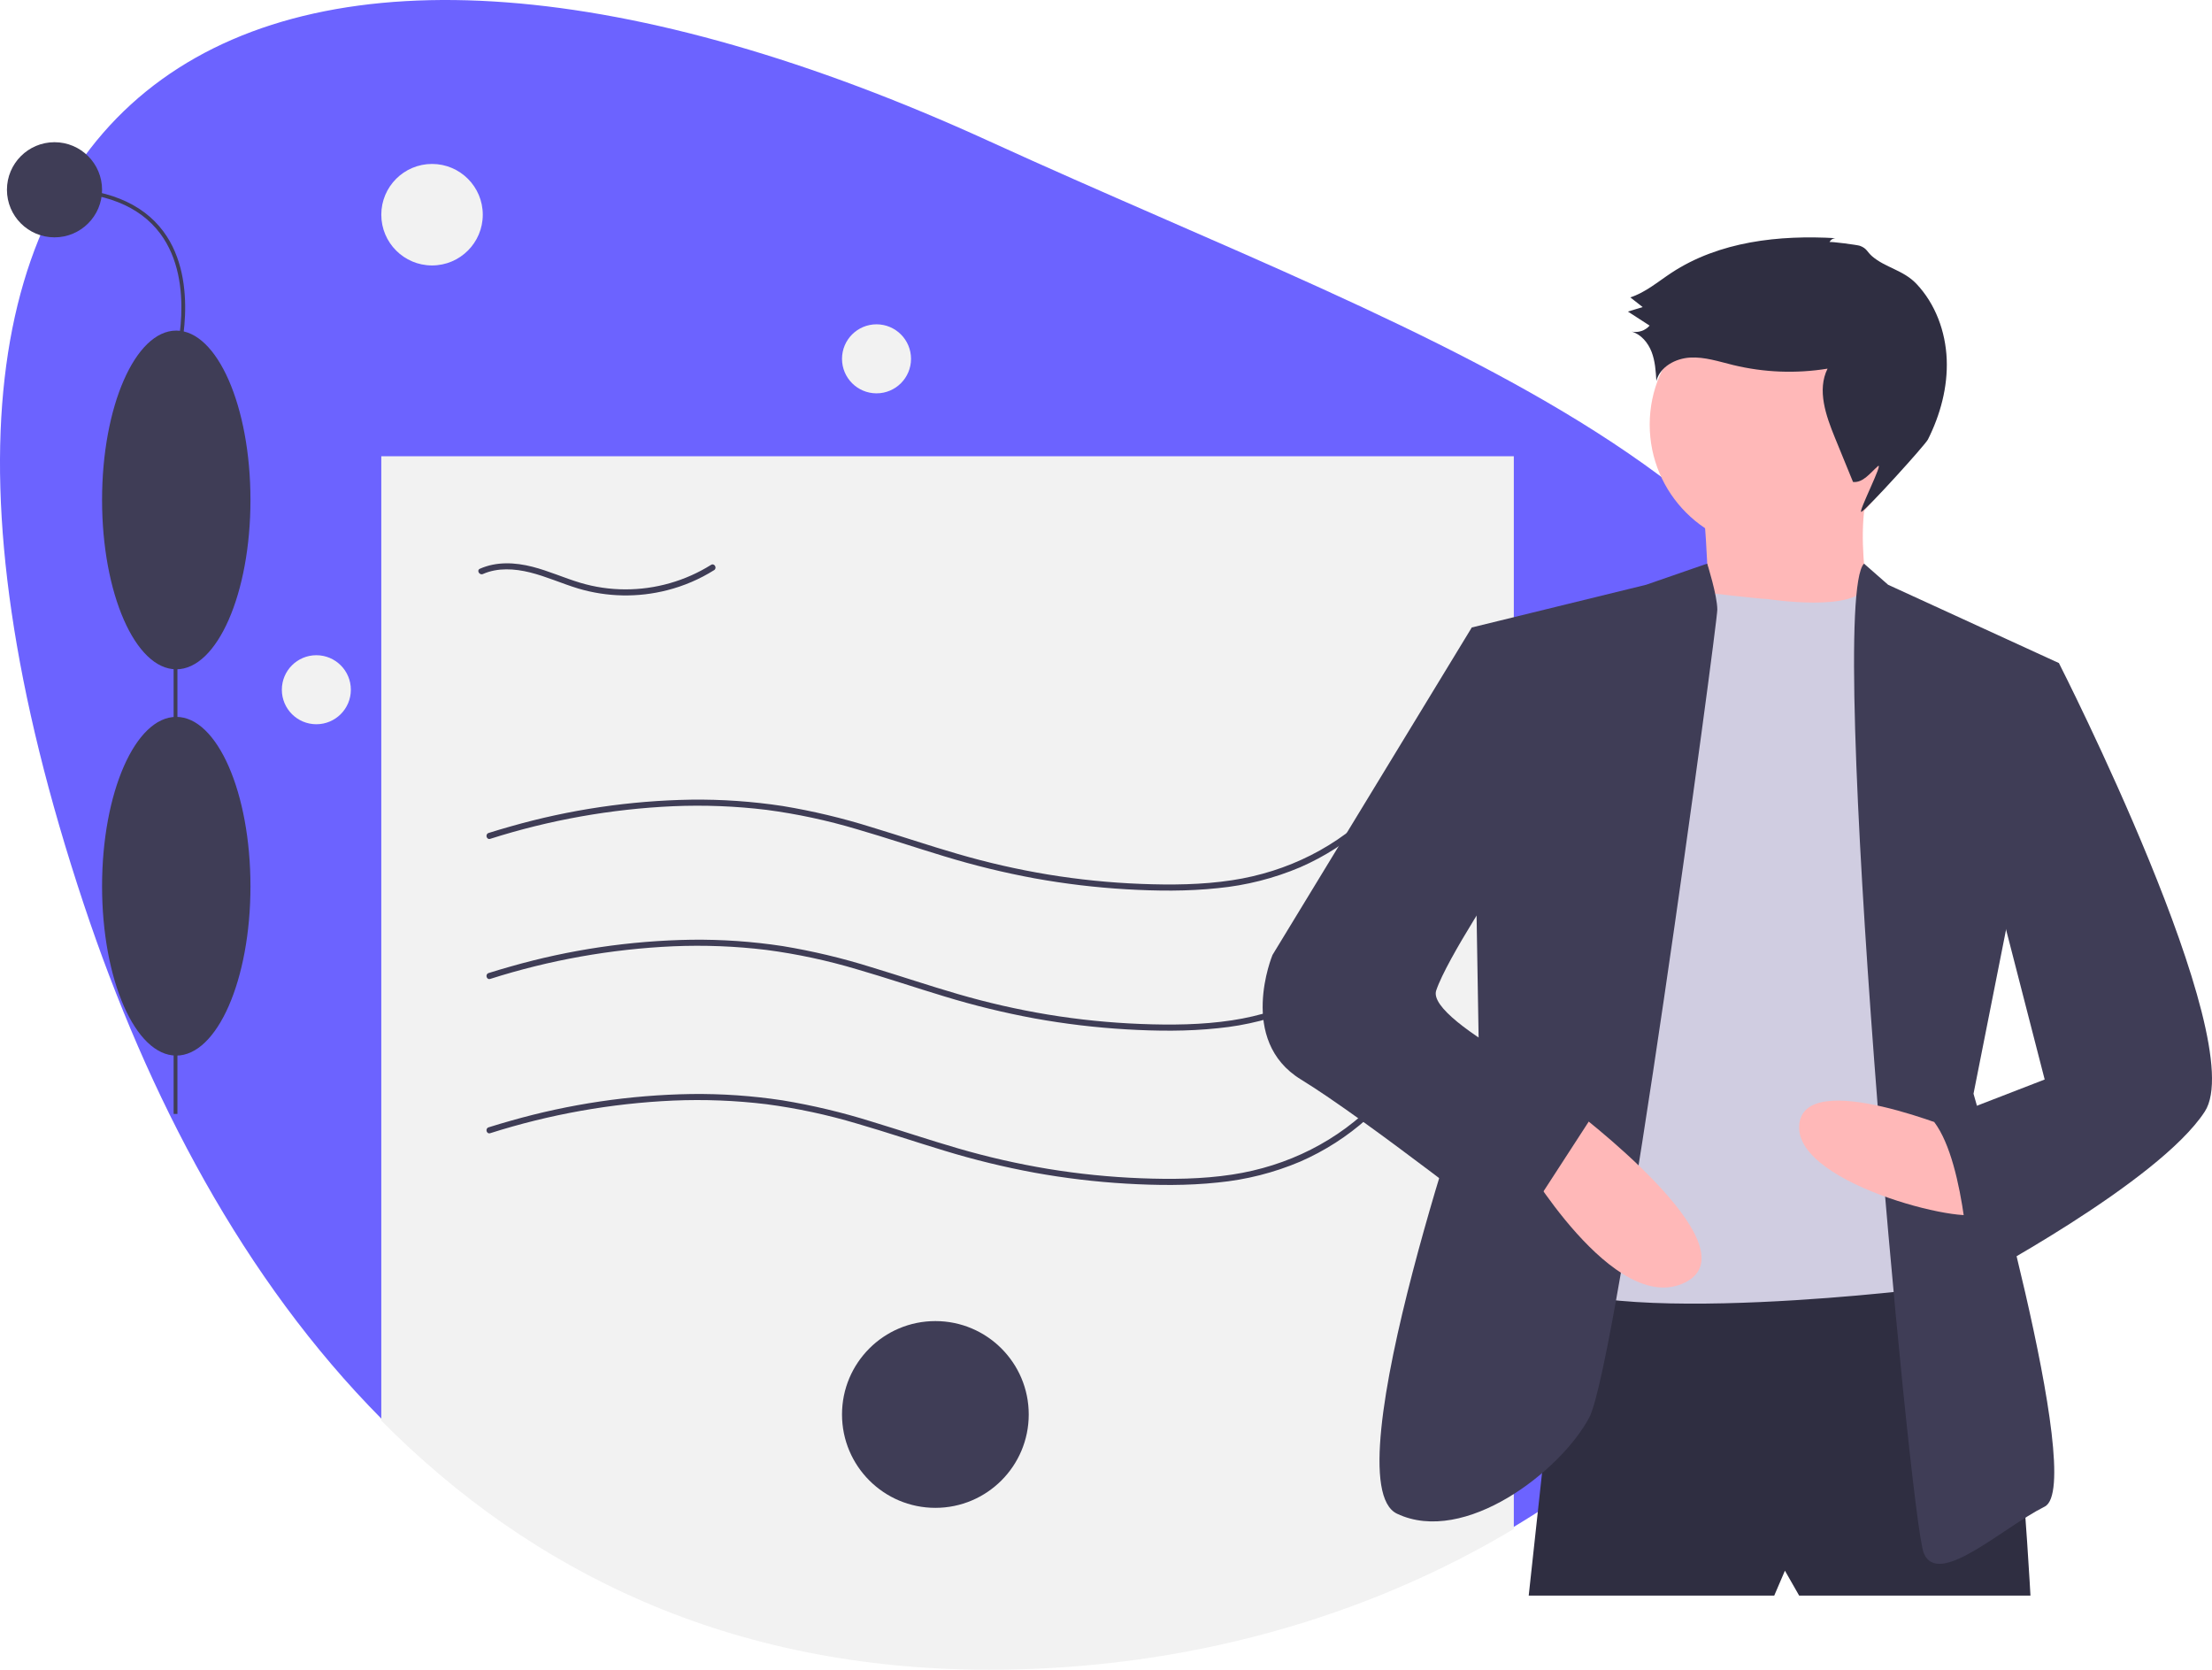
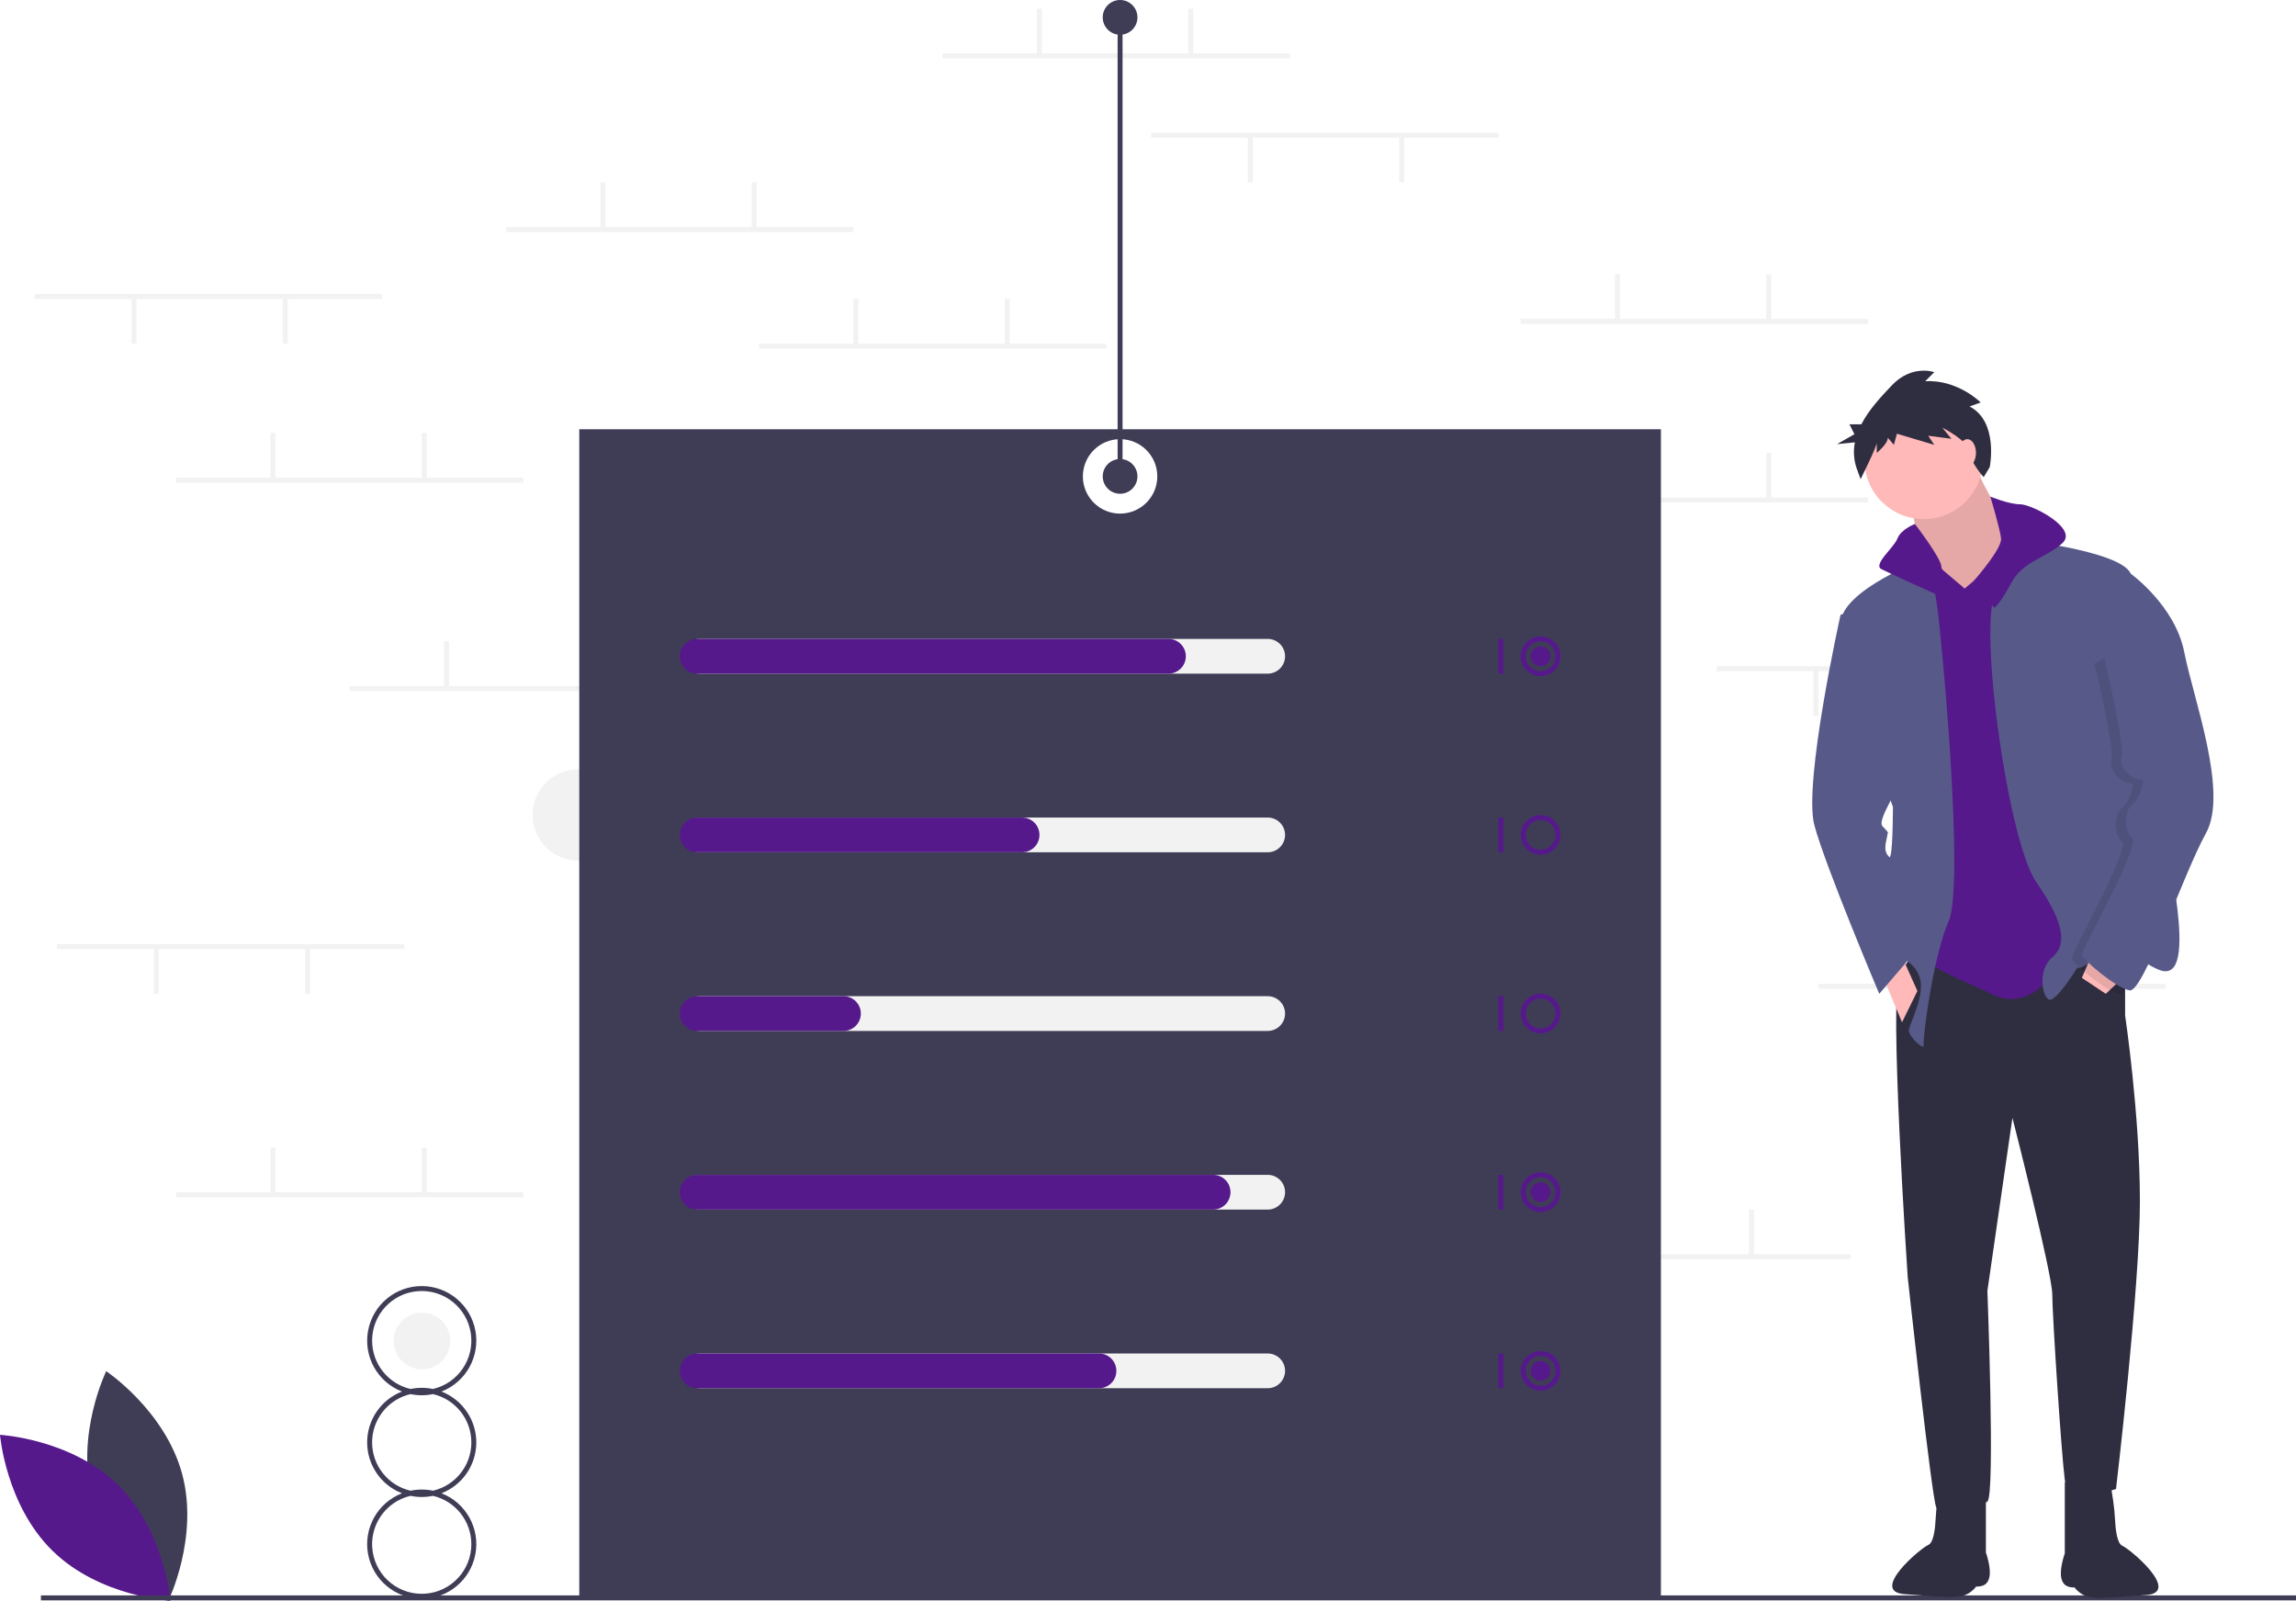
- <svg xmlns="http://www.w3.org/2000/svg" id="a36694c7-9e7e-4fa0-bd34-1ff06c34a584" data-name="Layer 1" width="1089.867" height="822.507" viewBox="0 0 1089.867 822.507">
-   <path d="M988.803,484.313c0,126.51-74.17,238.43-187.87,306.56-72.9,43.69-162.06,69.38-258.33,69.38-128.25,0-226.08-48.47-299.67-122.72-67.83-68.42-115.06-158.75-146.53-253.22-140.49-421.79,94.2-536.86,446.2-375.94C766.723,210.843,988.803,276.693,988.803,484.313Z" transform="translate(-55.06669 -38.74669)" fill="#6c63ff" />
-   <path d="M800.933,263.503v528.37c-72.9,43.69-162.06,69.38-258.33,69.38-128.25,0-226.08-48.47-299.67-122.72v-475.03Z" transform="translate(-55.06669 -38.74669)" fill="#f2f2f2" />
-   <path d="M296.604,520.955a349.108,349.108,0,0,1,90.156-16.073,282.151,282.151,0,0,1,45.97,1.799,287.562,287.562,0,0,1,44.616,9.552c14.421,4.175,28.642,8.998,43.014,13.333a401.178,401.178,0,0,0,44.455,10.848,376.874,376.874,0,0,0,45.17,5.384c15.003.872,30.153,1.042,45.114-.556a138.026,138.026,0,0,0,40.59-10.289A123.971,123.971,0,0,0,728.701,513.779q3.672-3.278,7.066-6.845c1.335-1.395-.784-3.52-2.121-2.121-19.125,19.992-44.262,32.388-71.527,36.528-14.853,2.255-29.99,2.386-44.973,1.804a370.061,370.061,0,0,1-45.715-4.619A382.031,382.031,0,0,1,527.155,528.448c-14.288-4.139-28.381-8.912-42.619-13.215a320.728,320.728,0,0,0-43.879-10.454,275.938,275.938,0,0,0-45.019-3.125A344.201,344.201,0,0,0,306.666,514.83q-5.455,1.532-10.859,3.233c-1.836.576-1.052,3.473.798,2.893Z" transform="translate(-55.06669 -38.74669)" fill="#3f3d56" />
-   <path d="M296.604,596.955a349.108,349.108,0,0,1,90.156-16.073,282.151,282.151,0,0,1,45.97,1.799,287.562,287.562,0,0,1,44.616,9.552c14.421,4.175,28.642,8.998,43.014,13.333a401.178,401.178,0,0,0,44.455,10.848,376.874,376.874,0,0,0,45.17,5.384c15.003.872,30.153,1.042,45.114-.556a138.026,138.026,0,0,0,40.59-10.289A123.971,123.971,0,0,0,728.701,589.779q3.672-3.278,7.066-6.845c1.335-1.395-.784-3.52-2.121-2.121-19.125,19.992-44.262,32.388-71.527,36.528-14.853,2.255-29.99,2.386-44.973,1.804a370.061,370.061,0,0,1-45.715-4.619A382.031,382.031,0,0,1,527.155,604.448c-14.288-4.139-28.381-8.912-42.619-13.215a320.728,320.728,0,0,0-43.879-10.454,275.938,275.938,0,0,0-45.019-3.125A344.201,344.201,0,0,0,306.666,590.83q-5.455,1.532-10.859,3.233c-1.836.576-1.052,3.473.798,2.893Z" transform="translate(-55.06669 -38.74669)" fill="#3f3d56" />
-   <path d="M296.604,451.955a349.108,349.108,0,0,1,90.156-16.073,282.151,282.151,0,0,1,45.97,1.799,287.562,287.562,0,0,1,44.616,9.552c14.421,4.175,28.642,8.998,43.014,13.333a401.178,401.178,0,0,0,44.455,10.848,376.874,376.874,0,0,0,45.17,5.384c15.003.872,30.153,1.042,45.114-.556a138.026,138.026,0,0,0,40.59-10.289A123.971,123.971,0,0,0,728.701,444.779q3.672-3.278,7.066-6.845c1.335-1.395-.784-3.52-2.121-2.121-19.125,19.992-44.262,32.388-71.527,36.528-14.853,2.255-29.99,2.386-44.973,1.804A370.061,370.061,0,0,1,571.43,469.526,382.031,382.031,0,0,1,527.155,459.448c-14.288-4.139-28.381-8.912-42.619-13.215a320.728,320.728,0,0,0-43.879-10.454,275.938,275.938,0,0,0-45.019-3.125A344.201,344.201,0,0,0,306.666,445.83q-5.455,1.532-10.859,3.233c-1.836.576-1.052,3.473.798,2.893Z" transform="translate(-55.06669 -38.74669)" fill="#3f3d56" />
-   <path d="M293.03,321.496c7.258-3.216,15.573-2.655,23.106-.79,8.122,2.01,15.771,5.507,23.767,7.924a82.271,82.271,0,0,0,43.978.834,81.063,81.063,0,0,0,23.032-9.872c1.631-1.025.127-3.622-1.514-2.59a79.487,79.487,0,0,1-42.32,12.065,77.647,77.647,0,0,1-22.154-3.262c-7.937-2.38-15.525-5.835-23.566-7.884-8.519-2.171-17.655-2.642-25.844.986-1.762.78-.237,3.366,1.514,2.59Z" transform="translate(-55.06669 -38.74669)" fill="#3f3d56" />
-   <circle cx="460.867" cy="696.757" r="46" fill="#3f3d56" />
-   <circle cx="212.867" cy="105.757" r="25" fill="#f2f2f2" />
-   <circle cx="431.867" cy="176.757" r="17" fill="#f2f2f2" />
-   <circle cx="155.867" cy="339.757" r="17" fill="#f2f2f2" />
-   <rect x="85.547" y="213.464" width="1.875" height="335.244" fill="#3f3d56" />
-   <ellipse cx="86.846" cy="436.554" rx="36.557" ry="83.424" fill="#3f3d56" />
-   <ellipse cx="86.846" cy="246.272" rx="36.557" ry="83.424" fill="#3f3d56" />
-   <path d="M142.811,216.861l-1.796-.538c.114-.379,11.135-38.147-6.962-62.461-10.221-13.732-27.76-20.695-52.131-20.695v-1.875c24.999,0,43.046,7.219,53.64,21.457C154.219,177.825,142.927,216.473,142.811,216.861Z" transform="translate(-55.06669 -38.74669)" fill="#3f3d56" />
-   <circle cx="26.855" cy="93.483" r="23.434" fill="#3f3d56" />
-   <path d="M825.807,663.424,808.274,824.723H929.248l5.26-12.273,7.013,12.273h113.961s-8.766-166.559-24.546-171.819S825.807,663.424,825.807,663.424Z" transform="translate(-55.06669 -38.74669)" fill="#2f2e41" />
-   <circle cx="874.182" cy="209.157" r="61.364" fill="#ffb8b8" />
-   <path d="M894.183,286.475s5.26,56.104,0,59.611,84.156,1.753,84.156,1.753-12.273-50.844,0-75.39Z" transform="translate(-55.06669 -38.74669)" fill="#ffb8b8" />
-   <path d="M925.742,333.813s45.113,7.026,48.855-7.006l23.028,31.552,1.753,315.585s-187.598,22.792-194.611-14.026,71.883-327.858,71.883-327.858l19.862-1.286S922.235,333.813,925.742,333.813Z" transform="translate(-55.06669 -38.74669)" fill="#d0cde1" />
-   <path d="M896.214,316.375l-30.083,10.424-85.909,21.039,3.506,210.39s-73.637,210.39-40.325,226.169,80.65-21.039,94.676-47.338,63.117-390.975,63.117-397.988S896.214,316.375,896.214,316.375Z" transform="translate(-55.06669 -38.74669)" fill="#3f3d56" />
-   <path d="M973.47,316.375l11.882,10.424,84.156,38.572-42.078,212.143s56.104,192.858,35.065,203.377-52.598,40.325-59.611,22.792S954.575,335.756,973.47,316.375Z" transform="translate(-55.06669 -38.74669)" fill="#3f3d56" />
-   <path d="M1022.171,596.8s-78.896-33.312-80.65-3.506,89.416,50.844,89.416,42.078S1022.171,596.8,1022.171,596.8Z" transform="translate(-55.06669 -38.74669)" fill="#ffb8b8" />
-   <path d="M829.313,584.528s91.169,68.377,56.104,85.909-80.65-61.364-80.65-61.364Z" transform="translate(-55.06669 -38.74669)" fill="#ffb8b8" />
-   <path d="M956.491,158.015a3.385,3.385,0,0,1,3.257-1.933c-28.093-1.68-57.685,1.594-81.188,17.075-6.582,4.336-12.729,9.638-20.223,12.081l6.083,4.77-7.268,2.215,10.695,6.913a9.27,9.27,0,0,1-8.829,2.958c4.648,1.358,8.07,5.494,9.809,10.014s2.051,9.442,2.344,14.276c1.797-6.974,9.408-11.08,16.598-11.497s14.202,1.955,21.199,3.66a117.272,117.272,0,0,0,46.548,1.791c-5.256,10.549-.822,23.131,3.64,34.04L968.066,276.16c4.946.497,8.442-4.421,12.169-7.712,3.396-2.999-10.125,23.376-8.032,22.41,2.72-1.255,31.421-32.944,32.765-35.621,6.132-12.214,9.811-25.838,9.258-39.493s-5.55-27.318-14.963-37.227c-6.39-6.727-15.231-7.905-21.746-13.496-2.564-2.201-2.573-3.92-6.097-5.203C970.25,159.391,956.685,157.586,956.491,158.015Z" transform="translate(-55.06669 -38.74669)" fill="#2f2e41" />
-   <path d="M792.495,353.099,780.222,347.839,682.04,509.138s-17.533,42.078,14.026,61.364S801.261,647.645,801.261,647.645l42.078-64.87s-85.909-40.325-80.65-56.104,33.312-57.857,33.312-57.857Z" transform="translate(-55.06669 -38.74669)" fill="#3f3d56" />
-   <path d="M1046.716,361.865l22.792,3.506s94.676,185.845,71.883,220.91S1025.677,670.437,1025.677,670.437s-1.753-57.857-17.533-78.896l54.351-21.039-29.805-115.715Z" transform="translate(-55.06669 -38.74669)" fill="#3f3d56" />
+ <svg xmlns="http://www.w3.org/2000/svg" id="a2942aa7-bf0d-42c0-bc52-bf4c952347c5" data-name="Layer 1" width="925.497" height="645.184" viewBox="0 0 925.497 645.184">
+   <circle cx="233.088" cy="328.457" r="18.409" fill="#f2f2f2" />
+   <circle cx="170.088" cy="540.457" r="11.409" fill="#f2f2f2" />
+   <rect x="379.997" y="21.5" width="140" height="2" fill="#f2f2f2" />
+   <rect x="417.997" y="3.5" width="2" height="18.5" fill="#f2f2f2" />
+   <rect x="478.997" y="3.5" width="2" height="18.5" fill="#f2f2f2" />
+   <rect x="605.997" y="505.5" width="140" height="2" fill="#f2f2f2" />
+   <rect x="643.997" y="487.5" width="2" height="18.5" fill="#f2f2f2" />
+   <rect x="704.997" y="487.5" width="2" height="18.5" fill="#f2f2f2" />
+   <rect x="612.997" y="200.5" width="140" height="2" fill="#f2f2f2" />
+   <rect x="650.997" y="182.5" width="2" height="18.5" fill="#f2f2f2" />
+   <rect x="711.997" y="182.5" width="2" height="18.5" fill="#f2f2f2" />
+   <rect x="612.997" y="128.5" width="140" height="2" fill="#f2f2f2" />
+   <rect x="650.997" y="110.5" width="2" height="18.5" fill="#f2f2f2" />
+   <rect x="711.997" y="110.5" width="2" height="18.5" fill="#f2f2f2" />
+   <rect x="305.997" y="138.5" width="140" height="2" fill="#f2f2f2" />
+   <rect x="343.997" y="120.5" width="2" height="18.5" fill="#f2f2f2" />
+   <rect x="404.997" y="120.5" width="2" height="18.5" fill="#f2f2f2" />
+   <rect x="203.997" y="91.5" width="140" height="2" fill="#f2f2f2" />
+   <rect x="241.997" y="73.5" width="2" height="18.5" fill="#f2f2f2" />
+   <rect x="302.997" y="73.5" width="2" height="18.5" fill="#f2f2f2" />
+   <rect x="140.997" y="276.5" width="140" height="2" fill="#f2f2f2" />
+   <rect x="178.997" y="258.5" width="2" height="18.5" fill="#f2f2f2" />
+   <rect x="239.997" y="258.5" width="2" height="18.5" fill="#f2f2f2" />
+   <rect x="70.997" y="480.5" width="140" height="2" fill="#f2f2f2" />
+   <rect x="108.997" y="462.5" width="2" height="18.5" fill="#f2f2f2" />
+   <rect x="169.997" y="462.5" width="2" height="18.5" fill="#f2f2f2" />
+   <rect x="732.997" y="396.5" width="140" height="2" fill="#f2f2f2" />
+   <rect x="770.997" y="378.5" width="2" height="18.5" fill="#f2f2f2" />
+   <rect x="831.997" y="378.5" width="2" height="18.5" fill="#f2f2f2" />
+   <rect x="691.997" y="268.5" width="140" height="2" fill="#f2f2f2" />
+   <rect x="791.997" y="270" width="2" height="18.5" fill="#f2f2f2" />
+   <rect x="730.997" y="270" width="2" height="18.5" fill="#f2f2f2" />
+   <rect x="13.997" y="118.5" width="140" height="2" fill="#f2f2f2" />
+   <rect x="113.997" y="120" width="2" height="18.5" fill="#f2f2f2" />
+   <rect x="52.997" y="120" width="2" height="18.5" fill="#f2f2f2" />
+   <rect x="22.997" y="380.5" width="140" height="2" fill="#f2f2f2" />
+   <rect x="122.997" y="382" width="2" height="18.5" fill="#f2f2f2" />
+   <rect x="61.997" y="382" width="2" height="18.5" fill="#f2f2f2" />
+   <rect x="463.997" y="53.5" width="140" height="2" fill="#f2f2f2" />
+   <rect x="563.997" y="55" width="2" height="18.5" fill="#f2f2f2" />
+   <rect x="502.997" y="55" width="2" height="18.5" fill="#f2f2f2" />
+   <rect x="70.997" y="192.5" width="140" height="2" fill="#f2f2f2" />
+   <rect x="108.997" y="174.5" width="2" height="18.5" fill="#f2f2f2" />
+   <rect x="169.997" y="174.5" width="2" height="18.5" fill="#f2f2f2" />
+   <path d="M370.748,300.408v471h436v-471Zm218,34a15,15,0,1,1,15-15A15,15,0,0,1,588.749,334.408Z" transform="translate(-137.2515 -127.4078)" fill="#3f3d56" />
+   <path d="M174.506,731.205c6.914,25.558,30.596,41.387,30.596,41.387s12.472-25.609,5.558-51.167-30.596-41.387-30.596-41.387S167.592,705.647,174.506,731.205Z" transform="translate(-137.2515 -127.4078)" fill="#3f3d56" />
+   <path d="M184.666,725.712c18.972,18.469,21.289,46.859,21.289,46.859s-28.442-1.553-47.415-20.022-21.289-46.859-21.289-46.859S165.694,707.244,184.666,725.712Z" transform="translate(-137.2515 -127.4078)" fill="#55198b" />
+   <rect x="16.497" y="643" width="909" height="2" fill="#3f3d56" />
+   <path d="M329.248,708.746a22.031,22.031,0,0,0-14.031-20.5,22,22,0,1,0-15.938,0,21.991,21.991,0,0,0,0,41,22,22,0,1,0,15.938,0A22.031,22.031,0,0,0,329.248,708.746Zm-42-41a20,20,0,1,1,24.513,19.467,22.023,22.023,0,0,0-9.026,0A20.021,20.021,0,0,1,287.248,667.746Zm40,82a20,20,0,1,1-24.513-19.467,22.024,22.024,0,0,0,9.026,0A20.021,20.021,0,0,1,327.248,749.746Zm-15.487-21.533a22.023,22.023,0,0,0-9.026,0,19.979,19.979,0,0,1,0-38.935,22.024,22.024,0,0,0,9.026,0,19.979,19.979,0,0,1,0,38.935Z" transform="translate(-137.2515 -127.4078)" fill="#3f3d56" />
+   <path d="M648.249,398.908h-229a7,7,0,1,1,0-14h229a7,7,0,0,1,0,14Z" transform="translate(-137.2515 -127.4078)" fill="#f2f2f2" />
+   <path d="M648.249,470.908h-229a7,7,0,1,1,0-14h229a7,7,0,0,1,0,14Z" transform="translate(-137.2515 -127.4078)" fill="#f2f2f2" />
+   <path d="M648.249,542.908h-229a7,7,0,1,1,0-14h229a7,7,0,0,1,0,14Z" transform="translate(-137.2515 -127.4078)" fill="#f2f2f2" />
+   <path d="M648.249,614.908h-229a7,7,0,1,1,0-14h229a7,7,0,0,1,0,14Z" transform="translate(-137.2515 -127.4078)" fill="#f2f2f2" />
+   <path d="M648.249,686.908h-229a7,7,0,1,1,0-14h229a7,7,0,0,1,0,14Z" transform="translate(-137.2515 -127.4078)" fill="#f2f2f2" />
+   <path d="M608.249,398.908h-190a7,7,0,1,1,0-14h190a7,7,0,0,1,0,14Z" transform="translate(-137.2515 -127.4078)" fill="#55198b" />
+   <path d="M549.249,470.908h-131a7,7,0,1,1,0-14h131a7,7,0,0,1,0,14Z" transform="translate(-137.2515 -127.4078)" fill="#55198b" />
+   <path d="M477.248,542.908h-59a7,7,0,1,1,0-14h59a7,7,0,0,1,0,14Z" transform="translate(-137.2515 -127.4078)" fill="#55198b" />
+   <path d="M626.249,614.908h-208a7,7,0,1,1,0-14h208a7,7,0,0,1,0,14Z" transform="translate(-137.2515 -127.4078)" fill="#55198b" />
+   <path d="M580.249,686.908h-162a7,7,0,1,1,0-14h162a7,7,0,0,1,0,14Z" transform="translate(-137.2515 -127.4078)" fill="#55198b" />
+   <rect x="603.997" y="257.5" width="2" height="14" fill="#55198b" />
+   <path d="M758.249,399.908a8,8,0,1,1,8-8A8.009,8.009,0,0,1,758.249,399.908Zm0-14a6,6,0,1,0,6,6A6.007,6.007,0,0,0,758.249,385.908Z" transform="translate(-137.2515 -127.4078)" fill="#55198b" />
+   <rect x="603.997" y="329.5" width="2" height="14" fill="#55198b" />
+   <path d="M758.249,471.908a8,8,0,1,1,8-8A8.009,8.009,0,0,1,758.249,471.908Zm0-14a6,6,0,1,0,6,6A6.007,6.007,0,0,0,758.249,457.908Z" transform="translate(-137.2515 -127.4078)" fill="#55198b" />
+   <rect x="603.997" y="401.5" width="2" height="14" fill="#55198b" />
+   <path d="M758.249,543.908a8,8,0,1,1,8-8A8.009,8.009,0,0,1,758.249,543.908Zm0-14a6,6,0,1,0,6,6A6.007,6.007,0,0,0,758.249,529.908Z" transform="translate(-137.2515 -127.4078)" fill="#55198b" />
+   <rect x="603.997" y="473.5" width="2" height="14" fill="#55198b" />
+   <path d="M758.249,615.908a8,8,0,1,1,8-8A8.009,8.009,0,0,1,758.249,615.908Zm0-14a6,6,0,1,0,6,6A6.007,6.007,0,0,0,758.249,601.908Z" transform="translate(-137.2515 -127.4078)" fill="#55198b" />
+   <rect x="603.997" y="545.5" width="2" height="14" fill="#55198b" />
+   <path d="M758.249,687.908a8,8,0,1,1,8-8A8.009,8.009,0,0,1,758.249,687.908Zm0-14a6,6,0,1,0,6,6A6.007,6.007,0,0,0,758.249,673.908Z" transform="translate(-137.2515 -127.4078)" fill="#55198b" />
+   <circle cx="620.997" cy="264.5" r="4" fill="#55198b" />
+   <circle cx="620.997" cy="480.5" r="4" fill="#55198b" />
+   <circle cx="620.997" cy="552.5" r="4" fill="#55198b" />
+   <circle cx="451.497" cy="192" r="7" fill="#3f3d56" />
+   <circle cx="451.497" cy="7" r="7" fill="#3f3d56" />
+   <rect x="450.497" y="7" width="2" height="185" fill="#3f3d56" />
+   <path d="M993.865,511.887v24.775s5.964,39.915,5.964,74.783S990.195,727.52,990.195,727.52s-19.269,6.882-20.646-3.67-5.047-66.525-5.047-74.783-16.058-71.113-16.058-71.113L938.351,647.69s3.212,82.583,0,84.877-18.811,6.423-20.646,2.294-11.47-92.676-11.47-92.676-7.799-115.616-3.212-122.498,8.717-12.387,8.717-12.387S977.348,491.241,993.865,511.887Z" transform="translate(-137.2515 -127.4078)" fill="#2f2e41" />
+   <path d="M987.901,724.767l1.151,7.479a73.664,73.664,0,0,1,.752,7.699c.179,3.757.804,9.545,2.945,10.463,3.212,1.376,24.056,18.956,9.375,19.873s-22.026,2.503-26.375-.873c-5.141-3.992.682-2.184-1.612-2.184s-5.047,0-5.964-3.67,1.376-10.093,1.376-10.093V724.767Z" transform="translate(-137.2515 -127.4078)" fill="#2f2e41" />
+   <path d="M919.397,724.408l-1.151,7.479a73.664,73.664,0,0,0-.752,7.699c-.179,3.757-.804,9.545-2.945,10.463-3.212,1.376-24.056,18.956-9.375,19.873s22.026,2.503,26.375-.873c5.141-3.992-.682-2.184,1.612-2.184s5.047,0,5.964-3.67-1.376-10.093-1.376-10.093V724.408Z" transform="translate(-137.2515 -127.4078)" fill="#2f2e41" />
+   <path d="M932.387,312.77s7.8,19.269,13.305,22.481,2.753,17.893,2.753,17.893l-13.764,19.269H923.67l-13.305-22.94s-.918-15.14-3.67-18.811S932.387,312.77,932.387,312.77Z" transform="translate(-137.2515 -127.4078)" fill="#ffb9b9" />
+   <path d="M932.387,312.77s7.8,19.269,13.305,22.481,2.753,17.893,2.753,17.893l-13.764,19.269H923.67l-13.305-22.94s-.918-15.14-3.67-18.811S932.387,312.77,932.387,312.77Z" transform="translate(-137.2515 -127.4078)" opacity="0.1" />
+   <path d="M943.857,352.226l20.646,4.588,15.14,152.32s-8.258,1.376-16.517,12.387-18.352,9.176-23.398,6.423-25.234-10.552-25.692-13.764.918-59.643.918-59.643L902.106,366.449l6.423-9.635h11.47l9.176,7.8Z" transform="translate(-137.2515 -127.4078)" fill="#55198b" />
+   <circle cx="775.407" cy="185.362" r="23.857" fill="#ffb9b9" />
+   <path d="M947.068,344.427s44.962,4.588,49.091,14.223-2.753,52.303-2.753,52.303,16.517,37.162,16.058,45.879,15.599,68.36-1.835,61.478-11.929-24.775-20.646-11.929-12.387,11.011-12.387,11.011-8.717,14.223-11.47,12.846-4.588-11.929,1.376-16.975,5.047-13.764-6.423-30.28S934.681,379.754,941.563,366.449,947.068,344.427,947.068,344.427Z" transform="translate(-137.2515 -127.4078)" fill="#575a89" />
+   <polygon points="856.614 393.196 848.814 400.537 839.179 394.114 843.309 384.479 856.614 393.196" fill="#ffb9b9" />
+   <path d="M914.035,352.226s-34.868,12.846-34.868,26.61,21.105,73.866,21.105,73.866,0,15.599-.918,19.269-15.353,35.683-2.753,38.539c7.865,1.783,14.327,6.466,14.911,13.076.693,7.849-5.315,17.755-4.817,19.499.918,3.212,6.423,7.8,5.964,5.506s3.67-35.327,10.093-50.009-2.753-113.322-4.588-126.168A141.988,141.988,0,0,0,914.035,352.226Z" transform="translate(-137.2515 -127.4078)" fill="#575a89" />
+   <polygon points="758.432 392.278 766.69 412.007 772.884 399.39 765.772 383.561 758.432 392.278" fill="#ffb9b9" />
+   <path d="M939.536,327.551s7.532,3.112,12.12,3.112,23.398,9.635,16.975,15.599-16.058,7.341-20.646,16.058-6.882,10.093-6.882,10.093L932.936,361.441s11.38-12.885,10.921-17.014S939.536,327.551,939.536,327.551Z" transform="translate(-137.2515 -127.4078)" fill="#55198b" />
+   <path d="M909.125,338.582s-5.643,2.175-7.019,5.845-10.093,10.552-6.423,12.387,19.728,9.176,22.94,10.552,9.197-3.905,9.197-3.905-8.05-4.583-8.05-7.794S909.125,338.582,909.125,338.582Z" transform="translate(-137.2515 -127.4078)" fill="#55198b" />
+   <path d="M890.178,372.413l-11.011,2.753s-15.14,67.902-10.552,84.877,26.151,67.901,26.151,67.901l13.764-16.058s-6.004-36.515-9.425-38.903-1.127-7.435-1.127-8.811,1.376-.459-1.835-3.67,11.929-21.105,7.799-26.151S890.178,372.413,890.178,372.413Z" transform="translate(-137.2515 -127.4078)" fill="#575a89" />
+   <path d="M998.682,385.03,992.03,360.026s17.893,12.846,21.563,31.657,17.893,56.432,8.717,72.948-25.234,64.231-30.739,63.314-18.811-12.387-19.269-14.223,23.857-44.044,20.187-47.256-2.753-11.47,0-13.305,5.964-10.552,3.67-10.093-9.176-4.129-7.8-9.176-6.882-38.997-6.882-38.997Z" transform="translate(-137.2515 -127.4078)" opacity="0.1" />
+   <path d="M989.736,356.814l6.423,1.835s17.893,12.846,21.563,31.657,17.893,56.432,8.717,72.948-25.234,64.231-30.739,63.314-18.811-12.387-19.269-14.223,23.857-44.044,20.187-47.256-2.753-11.47,0-13.305,5.964-10.552,3.67-10.093-9.176-4.129-7.8-9.176-6.882-38.997-6.882-38.997Z" transform="translate(-137.2515 -127.4078)" fill="#575a89" />
+   <path d="M931.172,291.235l4.475-1.627s-9.356-9.356-22.373-8.542l3.661-3.661s-8.949-3.254-17.085,5.288c-4.277,4.491-9.225,9.769-12.31,15.715h-4.792l2,4-7,4,7.185-.719a20.184,20.184,0,0,0,.68,10.36l1.627,4.475s6.509-13.017,6.509-14.644v4.068s4.475-3.661,4.475-6.102l2.441,2.847,1.22-4.475,15.051,4.475-2.441-3.661,9.356,1.22-3.661-4.475s10.576,5.288,10.983,9.763,5.695,10.169,5.695,10.169l2.441-4.068S942.969,297.337,931.172,291.235Z" transform="translate(-137.2515 -127.4078)" fill="#2f2e41" />
+   <ellipse cx="792.997" cy="182.5" rx="3.5" ry="5.5" fill="#ffb9b9" />
</svg>
